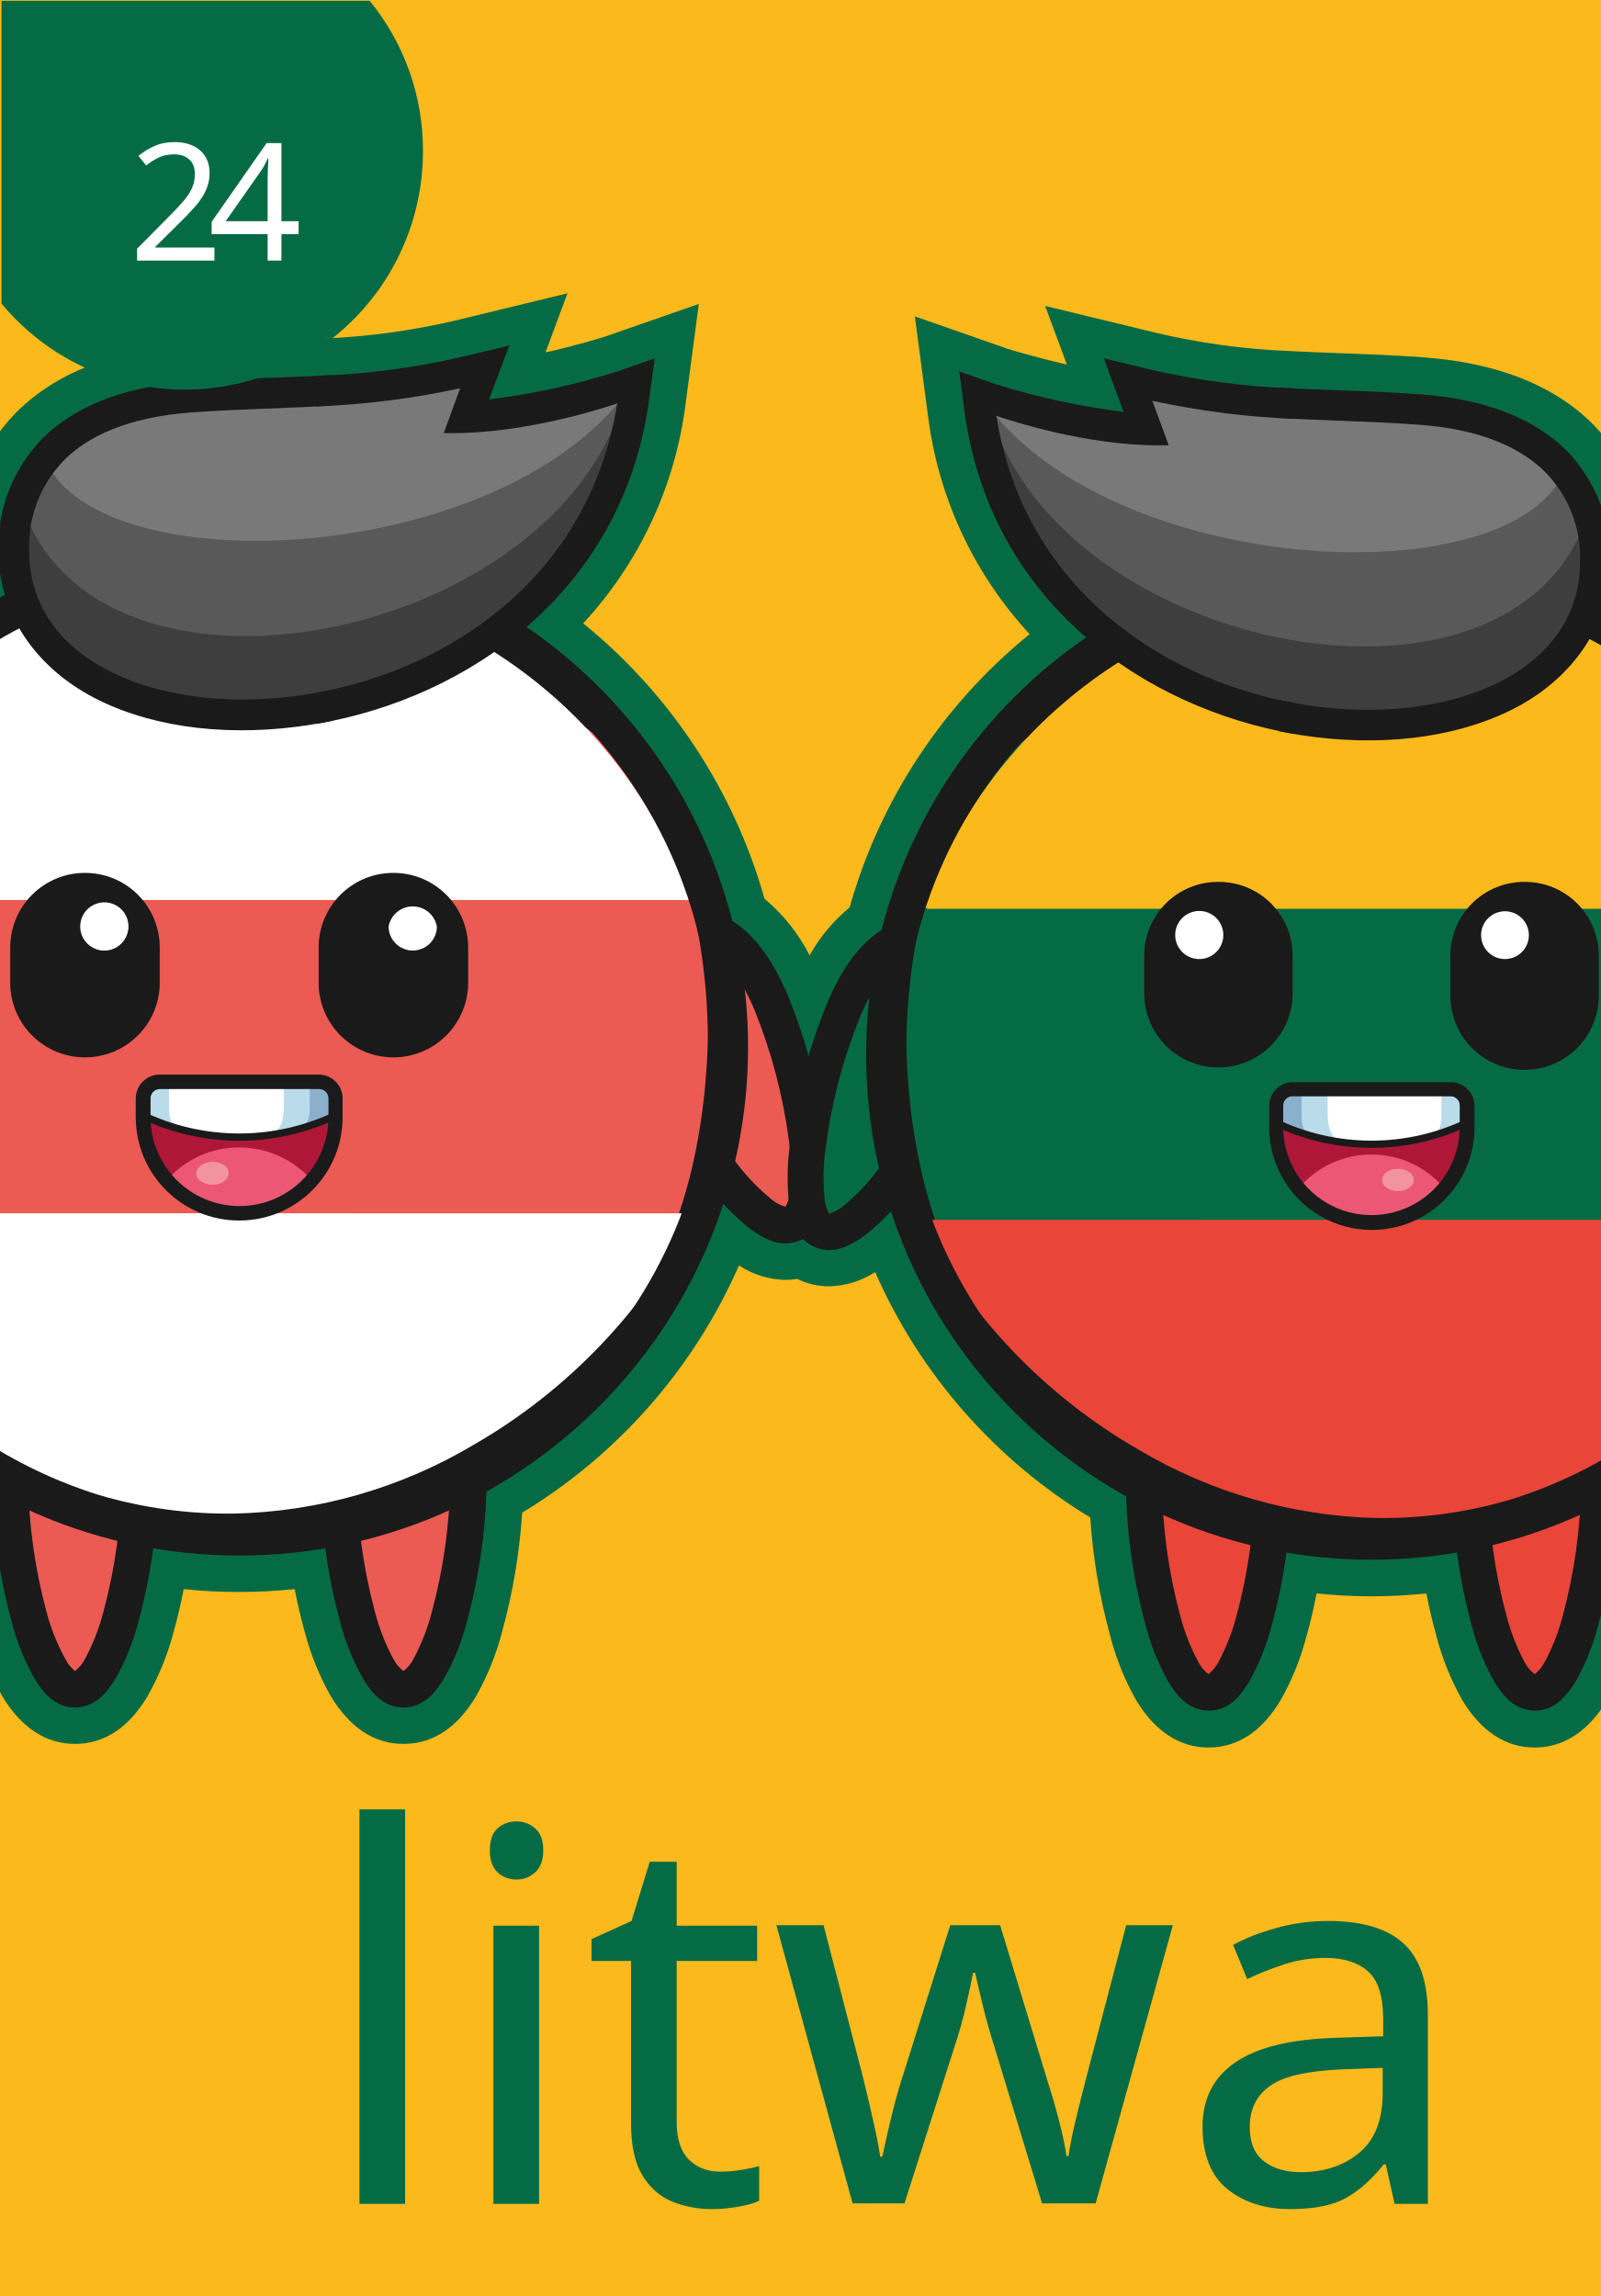
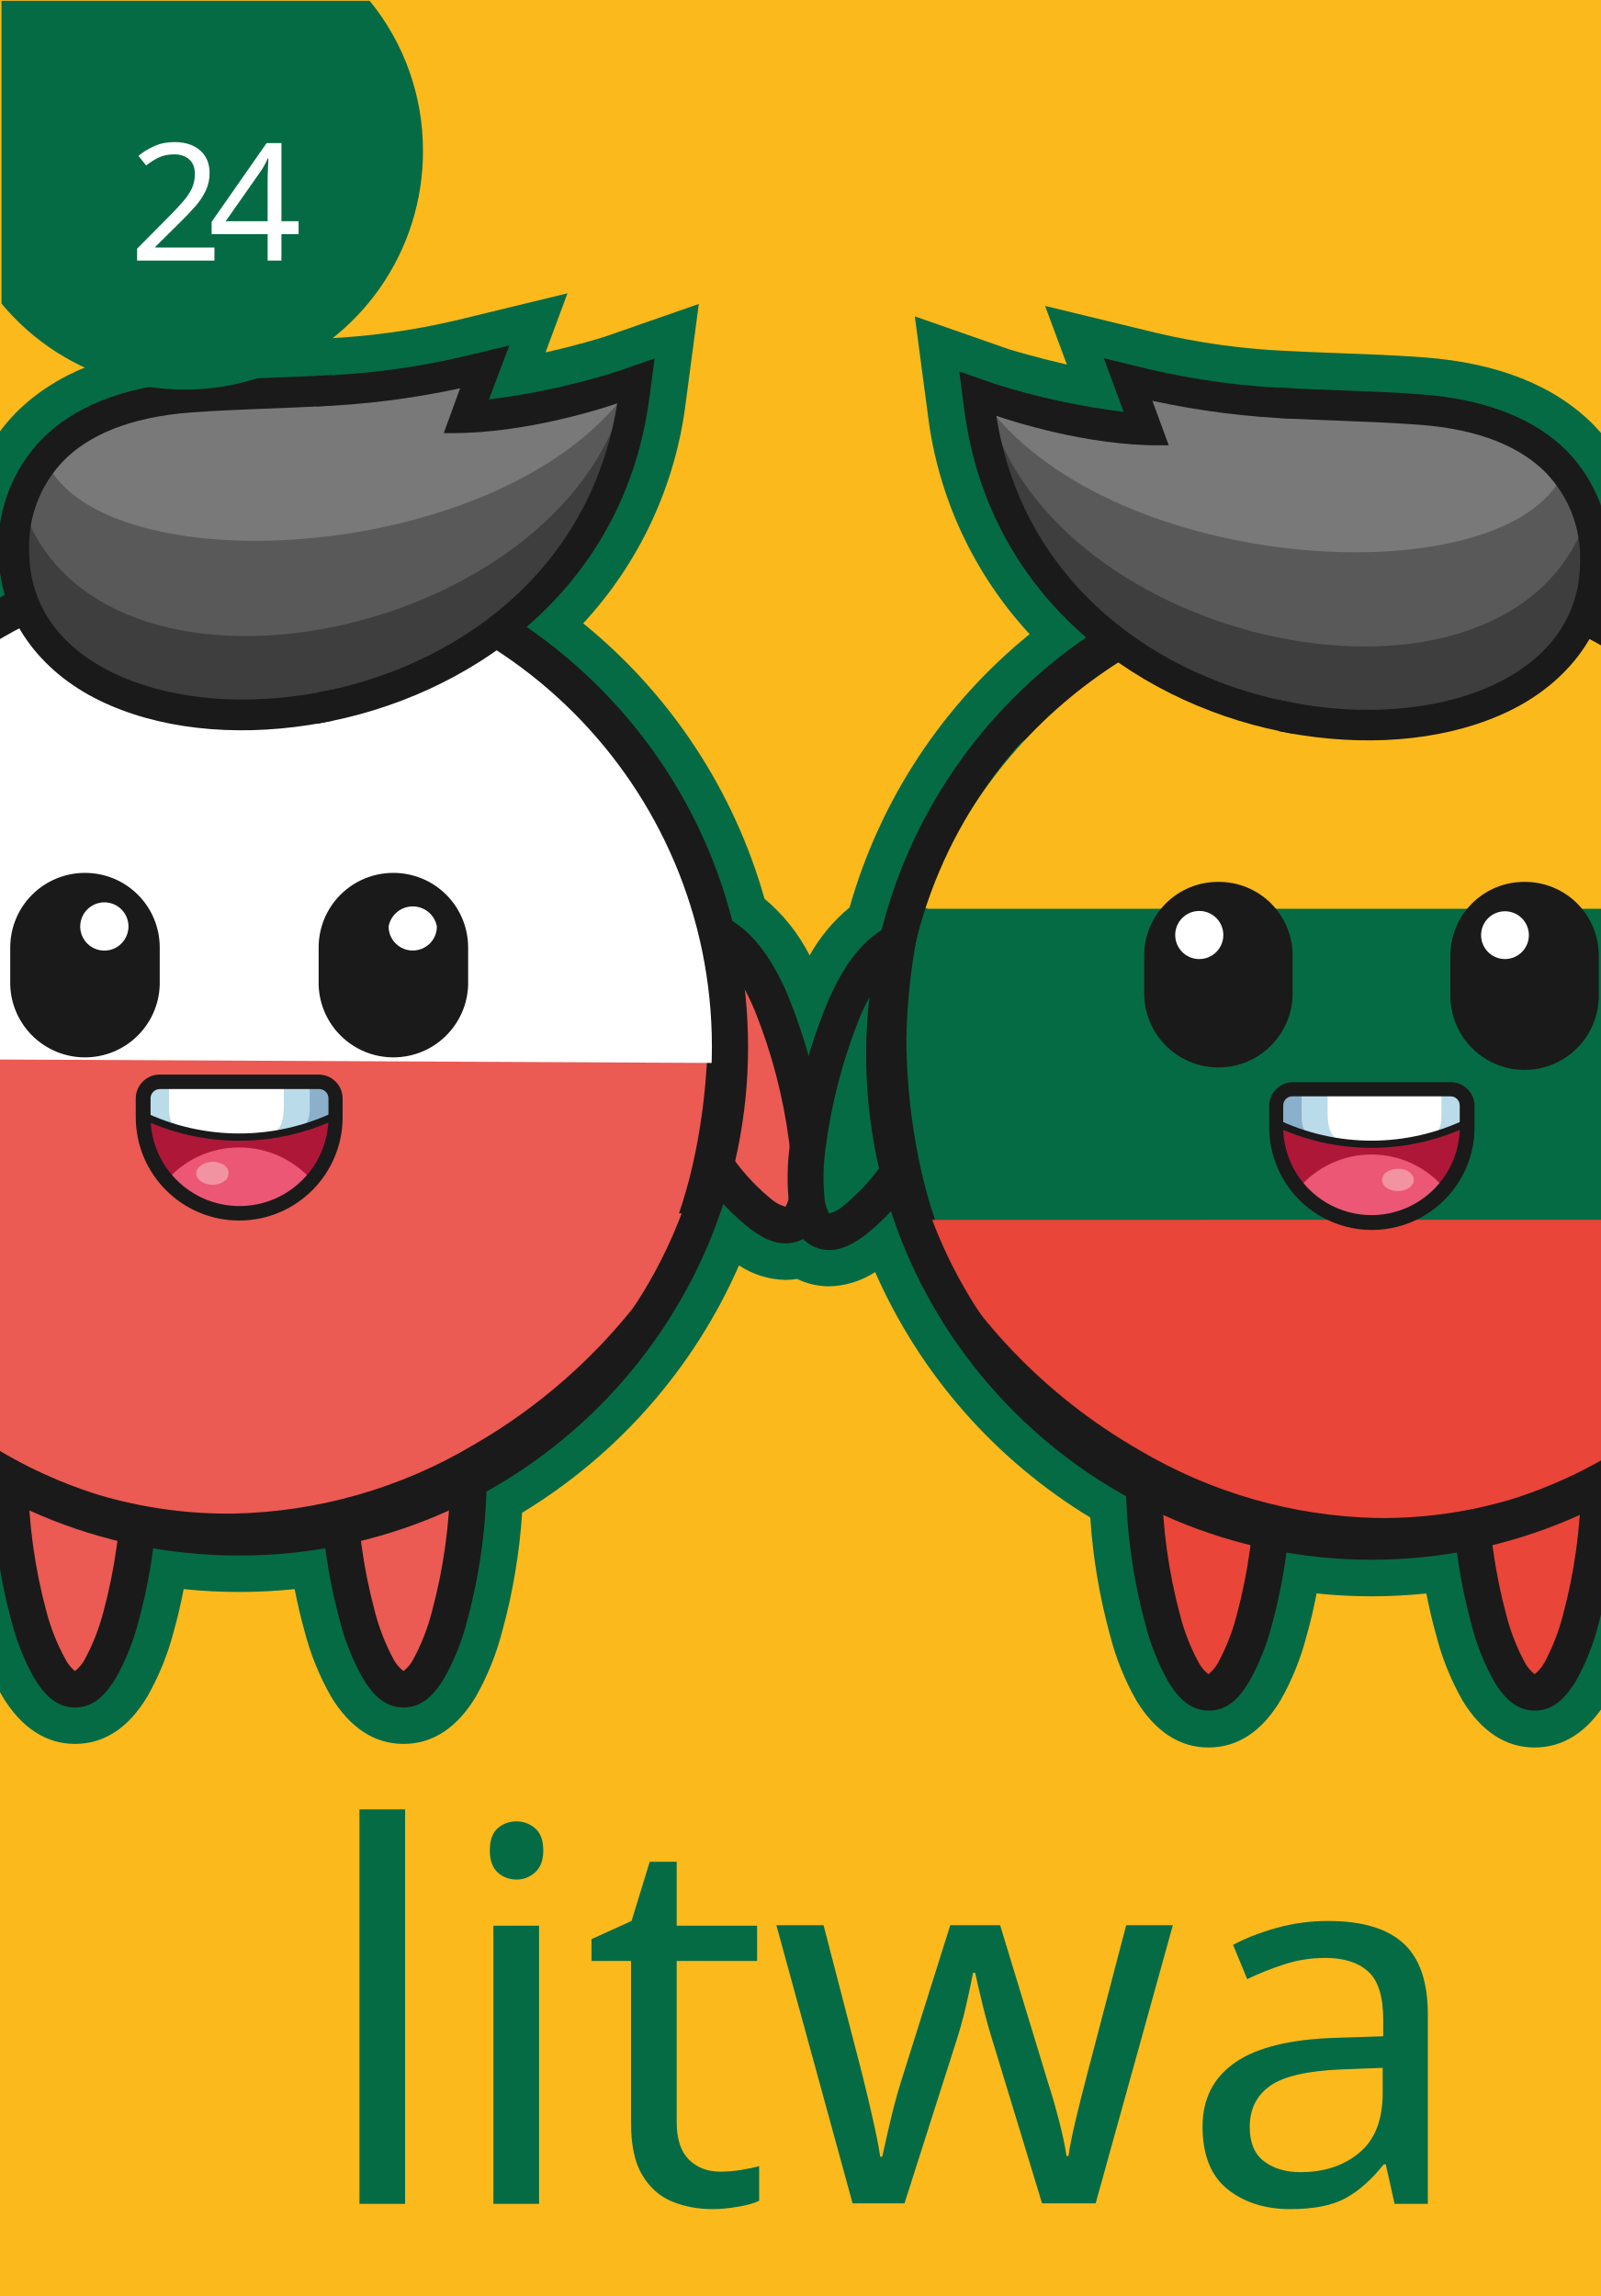
<svg xmlns="http://www.w3.org/2000/svg" id="Слой_1" data-name="Слой 1" viewBox="0 0 195.59 280.63">
  <defs>
    <style>.cls-1{fill:none;}.cls-2{fill:#fbb91c;}.cls-3{clip-path:url(#clip-path);}.cls-17,.cls-4{fill:#056b45;}.cls-5{fill:#eb5a53;}.cls-6{fill:#1a1a1a;}.cls-18,.cls-7{fill:#fff;}.cls-8{fill:#af1739;}.cls-9{fill:#eb5775;}.cls-10{fill:#badbe9;}.cls-11{fill:#8bb0cc;}.cls-12{fill:#f293a2;}.cls-13{fill:#595959;}.cls-14{fill:#797979;}.cls-15{fill:#3e3e3e;}.cls-16{fill:#e94539;}.cls-17{font-size:63.44px;}.cls-17,.cls-18{font-family:Impact;}.cls-18{font-size:20px;}.cls-19{letter-spacing:-0.02em;}</style>
    <clipPath id="clip-path">
      <rect class="cls-1" x="-7.57" y="-6.91" width="213.74" height="298.44" />
    </clipPath>
  </defs>
  <rect class="cls-2" x="-7.57" y="-6.91" width="213.74" height="305.91" />
  <g class="cls-3">
    <path class="cls-4" d="M187.54,213.59c-3.57,0-6.54-2-8.83-5.78a32.42,32.42,0,0,1-3.21-8c-.45-1.58-.84-3.28-1.19-5.05a64.4,64.4,0,0,1-13.41,0c-.34,1.77-.74,3.47-1.19,5.05a32.42,32.42,0,0,1-3.21,8c-2.29,3.83-5.26,5.78-8.82,5.78s-6.54-2-8.83-5.78a32.42,32.42,0,0,1-3.21-8,72.08,72.08,0,0,1-2.4-14.33,66.28,66.28,0,0,1-26.29-30,10.7,10.7,0,0,1-5.63,1.74,8.91,8.91,0,0,1-3.41-.68l-.48-.22a8.75,8.75,0,0,1-1.44.12,10.74,10.74,0,0,1-5.68-1.77,66.66,66.66,0,0,1-26.5,30.22,72.56,72.56,0,0,1-2.42,14.45,32.83,32.83,0,0,1-3.22,8c-2.31,3.86-5.29,5.81-8.87,5.81s-6.55-2-8.86-5.81a32.81,32.81,0,0,1-3.23-8c-.45-1.6-.85-3.32-1.2-5.11a65.84,65.84,0,0,1-13.56,0c-.35,1.79-.75,3.51-1.2,5.11a32.81,32.81,0,0,1-3.23,8c-2.31,3.86-5.29,5.81-8.86,5.81s-6.56-2-8.87-5.81a32.83,32.83,0,0,1-3.22-8,72.56,72.56,0,0,1-2.42-14.45,66.64,66.64,0,0,1-25.87-28.87,10.41,10.41,0,0,1-6,2.09,9,9,0,0,1-2.6-.39c-3.42-1-5.71-3.77-6.8-8.13a32.77,32.77,0,0,1-.77-8.6,73.41,73.41,0,0,1,3-18.67c1.87-6.18,4.63-10.39,8.43-12.84a13.43,13.43,0,0,1,1.33-.76A67,67,0,0,1-4.49,70.42a23.16,23.16,0,0,1-.22-3.23A23.46,23.46,0,0,1,1.9,50.49c4.82-4.86,11.85-7.66,20.89-8.32,3.64-.27,7-.4,10.32-.52,2.29-.08,4.45-.16,6.64-.28a86.84,86.84,0,0,0,15.88-2.19l13.72-3.33-2.68,7.22c3.88-.86,6.86-1.8,7.25-1.92l11.48-4L83.8,49.24A48.41,48.41,0,0,1,71.27,76.19a66.73,66.73,0,0,1,22.16,33.66,22,22,0,0,1,5.51,6.92,20.73,20.73,0,0,1,4.89-5.86,66.21,66.21,0,0,1,22-33.4,48.13,48.13,0,0,1-12.43-26.76L111.8,38.67l11.45,4c.37.12,3.3,1,7.13,1.89l-2.66-7.17,13.69,3.32a85.62,85.62,0,0,0,15.81,2.18c2.15.12,4.28.19,6.54.28,3.26.12,6.63.24,10.24.51,9,.66,16,3.44,20.76,8.26a23.36,23.36,0,0,1,6.58,16.62,22.45,22.45,0,0,1-.22,3.18,66.47,66.47,0,0,1,29.94,38.08,12.09,12.09,0,0,1,1.32.74c3.78,2.45,6.52,6.63,8.38,12.78a72.84,72.84,0,0,1,2.94,18.54,32.89,32.89,0,0,1-.76,8.55c-1.09,4.33-3.37,7.06-6.78,8.09a8.84,8.84,0,0,1-2.59.39h0a10.32,10.32,0,0,1-5.93-2.06A66.32,66.32,0,0,1,202,185.51a72.08,72.08,0,0,1-2.4,14.33,32.26,32.26,0,0,1-3.21,8C194.07,211.64,191.1,213.59,187.54,213.59Z" />
    <path class="cls-5" d="M17.1,180.67c0,10.66-3.56,25.81-7.94,25.81s-7.94-15.15-7.94-25.81,4.69-12.79,7.94-12.79S17.1,170,17.1,180.67Zm0,0" />
    <path class="cls-6" d="M9.16,165.66a9,9,0,0,0-6.88,3.18C.24,171.25-1,175-1,180.67a69,69,0,0,0,2.41,17.5,28.5,28.5,0,0,0,2.76,6.91c1.11,1.87,2.62,3.62,5,3.62s3.87-1.75,5-3.62a28.91,28.91,0,0,0,2.76-6.91,69,69,0,0,0,2.4-17.5c0-5.66-1.24-9.42-3.27-11.83a9,9,0,0,0-6.88-3.18Zm0,4.43a4.28,4.28,0,0,1,3.5,1.62c1.12,1.32,2.22,3.95,2.22,9A65.44,65.44,0,0,1,12.64,197a26.13,26.13,0,0,1-2.29,5.84,4.64,4.64,0,0,1-1.19,1.41A4.49,4.49,0,0,1,8,202.81,25.66,25.66,0,0,1,5.68,197a65.45,65.45,0,0,1-2.25-16.3c0-5,1.11-7.64,2.23-9a4.27,4.27,0,0,1,3.5-1.62Zm0,0" />
    <path class="cls-5" d="M57.24,180.67c0,10.66-3.55,25.81-7.94,25.81s-7.94-15.15-7.94-25.81,4.7-12.79,7.94-12.79,7.94,2.13,7.94,12.79Zm0,0" />
    <path class="cls-6" d="M49.3,165.66a9,9,0,0,0-6.88,3.18c-2,2.41-3.27,6.17-3.27,11.83a69,69,0,0,0,2.4,17.5,28.91,28.91,0,0,0,2.76,6.91c1.12,1.87,2.62,3.62,5,3.62s3.88-1.75,5-3.62a28.5,28.5,0,0,0,2.76-6.91,69,69,0,0,0,2.41-17.5c0-5.66-1.24-9.42-3.28-11.83a9,9,0,0,0-6.88-3.18Zm0,4.43a4.27,4.27,0,0,1,3.5,1.62c1.12,1.32,2.23,3.95,2.23,9A65.45,65.45,0,0,1,52.78,197a25.66,25.66,0,0,1-2.29,5.84,4.35,4.35,0,0,1-1.19,1.41,4.64,4.64,0,0,1-1.19-1.41A26.13,26.13,0,0,1,45.82,197a65.44,65.44,0,0,1-2.24-16.3c0-5,1.1-7.64,2.23-9a4.25,4.25,0,0,1,3.49-1.62Zm0,0" />
    <path class="cls-5" d="M94.3,122.7c4.08,9.85,6.59,25.21,2.54,26.89s-13.13-11-17.21-20.81-.56-13.61,2.44-14.86,8.15-1.07,12.23,8.78Zm0,0" />
    <path class="cls-6" d="M81.22,111.88a9,9,0,0,0-5.14,5.57c-1,3-.66,7,1.5,12.18a69.54,69.54,0,0,0,8.92,15.25,29.07,29.07,0,0,0,5.2,5.33c1.74,1.3,3.8,2.33,6,1.43s2.91-3.1,3.23-5.25a28.76,28.76,0,0,0-.1-7.44,69,69,0,0,0-4.47-17.1c-2.17-5.22-4.75-8.22-7.55-9.67a9,9,0,0,0-7.58-.3Zm1.7,4.09a4.31,4.31,0,0,1,3.85.15c1.54.8,3.57,2.81,5.48,7.43a65.23,65.23,0,0,1,4.17,15.92,25.9,25.9,0,0,1,.12,6.27A4.53,4.53,0,0,1,96,147.5a4.65,4.65,0,0,1-1.64-.85A26,26,0,0,1,90,142.14a65,65,0,0,1-8.31-14.21c-1.92-4.62-1.9-7.48-1.37-9.13A4.29,4.29,0,0,1,82.92,116Zm0,0" />
    <path class="cls-6" d="M29.23,65.75a62.19,62.19,0,1,0,62.19,62.19A62.23,62.23,0,0,0,29.23,65.75Zm0,7.09a55.1,55.1,0,1,1-55.09,55.1,55,55,0,0,1,55.09-55.1Zm0,0" />
    <path class="cls-5" d="M-11.68,87.78C-1.1,81.93,4.65,89.53,30.9,89.25c24-.25,29-6.71,38.76-1.47C86.12,96.66,86.5,123.2,86.5,126.54c0,2.38-.29,31-16.84,38.75-11.06,5.21-16.9-4.75-39.26-5.06C6.63,159.9.08,171-11.68,165.29c-16.56-8-16.85-36.32-16.84-38.75C-28.52,123.2-28.13,96.89-11.68,87.78Zm-16.84,38.76" />
    <path class="cls-7" d="M28.6,70.38A59.21,59.21,0,0,0-27.21,110H84.41A59.21,59.21,0,0,0,28.6,70.38Zm0,0" />
-     <path class="cls-7" d="M31.69,71.73A54.8,54.8,0,0,0-20.48,110H83.91A54.81,54.81,0,0,0,31.69,71.73Zm0,0" />
-     <path class="cls-7" d="M-25,148.29A61.83,61.83,0,0,0-14.93,164.6a57.21,57.21,0,0,0,27,18.12A55.64,55.64,0,0,0,28.56,185a59.8,59.8,0,0,0,29.31-8.4,69.19,69.19,0,0,0,27-28.3Zm109.87,0" />
-     <path class="cls-7" d="M81.94,148.39m-103.47,0a56.88,56.88,0,0,0,103.47,0Z" />
+     <path class="cls-7" d="M36.53,71.73C13.62,70-2.69,83.24-10.1,89.25A84.35,84.35,0,0,0-37,129.32l124.34.6c.2-3.61,1.07-25.19-15.48-42.08C58.89,74.58,43,72.22,36.53,71.73Zm0,0" />
+     <path class="cls-5" d="M-25,148.29A61.83,61.83,0,0,0-14.93,164.6a57.21,57.21,0,0,0,27,18.12A55.64,55.64,0,0,0,28.56,185a59.8,59.8,0,0,0,29.31-8.4,69.19,69.19,0,0,0,27-28.3Zm109.87,0" />
+     <path class="cls-5" d="M81.94,148.39m-103.47,0a56.88,56.88,0,0,0,103.47,0Z" />
    <path class="cls-6" d="M29.23,68.41a59.53,59.53,0,1,0,59.53,59.53A59.54,59.54,0,0,0,29.23,68.41Zm0,1.77a57.76,57.76,0,1,1-57.75,57.76A57.74,57.74,0,0,1,29.23,70.18Zm0,0" />
    <path class="cls-6" d="M10.39,106.69a9.11,9.11,0,0,1,9.13,9.13v4.58a9.14,9.14,0,0,1-18.27,0v-4.58a9.12,9.12,0,0,1,9.14-9.13Zm0,0" />
    <path class="cls-7" d="M15.7,113.24a2.95,2.95,0,1,1-2.94-2.95,2.94,2.94,0,0,1,2.94,2.95Zm0,0" />
    <path class="cls-6" d="M48.07,106.69a9.12,9.12,0,0,1,9.14,9.13v4.58a9.14,9.14,0,0,1-18.27,0v-4.58a9.11,9.11,0,0,1,9.13-9.13Zm0,0" />
    <path class="cls-7" d="M53.39,113.24a2.94,2.94,0,0,1-.86,2.08,3,3,0,0,1-2.09.86,2.94,2.94,0,0,1-2.08-.86,2.91,2.91,0,0,1-.87-2.08,3,3,0,0,1,5.9,0Zm0,0" />
    <path class="cls-8" d="M19.51,132.23a2,2,0,0,0-2,2v2.28a11.75,11.75,0,1,0,23.5,0v-2.28a2,2,0,0,0-2-2Zm0,0" />
    <path class="cls-9" d="M29.23,140.25a11.7,11.7,0,0,0-8.85,4,11.74,11.74,0,0,0,17.71,0,11.73,11.73,0,0,0-8.86-4Zm0,0" />
    <path class="cls-7" d="M19.51,132.23a2,2,0,0,0-2,2v2.05a27.05,27.05,0,0,0,23.5,0v-2.06a2,2,0,0,0-2-2Zm0,0" />
    <path class="cls-10" d="M19.51,132.23a2,2,0,0,0-2,2v2.05a27.36,27.36,0,0,0,4.1,1.54c-.8-.54-.95-1.29-.95-2.47v-3.14Zm0,0" />
    <path class="cls-10" d="M34.68,132.23v3.14c0,1.59-.41,3-1.77,3.33A27.71,27.71,0,0,0,41,136.31v-2.06a2,2,0,0,0-2-2Zm0,0" />
    <path class="cls-11" d="M39,132.23a2,2,0,0,1,2,2v2.05a27.36,27.36,0,0,1-4.1,1.54c.8-.54.95-1.29.95-2.47v-3.14Zm0,0" />
    <path class="cls-6" d="M19.51,131.34a2.93,2.93,0,0,0-2.92,2.91v2.29a12.64,12.64,0,1,0,25.28,0v-2.29A2.93,2.93,0,0,0,39,131.34Zm0,1.77H39a1.13,1.13,0,0,1,1.14,1.14v2.29a10.87,10.87,0,0,1-21.74,0v-2.29a1.13,1.13,0,0,1,1.15-1.14Zm0,0" />
    <path class="cls-6" d="M17.42,135.82l-.39.79a27.8,27.8,0,0,0,24.4,0l-.39-.79a27,27,0,0,1-23.62,0Zm0,0" />
    <path class="cls-12" d="M27.93,143.41a1.23,1.23,0,0,1-.57,1,2.52,2.52,0,0,1-1.38.4c-1.08,0-2-.62-2-1.38S24.9,142,26,142a2.44,2.44,0,0,1,1.38.4,1.23,1.23,0,0,1,.57,1Zm0,0" />
    <path class="cls-6" d="M40.6,45.84c-5.64.34-11.22.36-17.48.83-8.28.6-14.2,3.15-18,7A18.91,18.91,0,0,0-.2,67.19C-.2,75.64,5,82.12,12.14,85.61s16.33,4.45,25.65,3c.94-.14,1.88-.31,2.81-.51V82c-1.23.28-2.48.52-3.72.71C28.57,84,20.47,83,14.77,80.21s-9-6.89-9-13a12.69,12.69,0,0,1,3.56-9.3c2.56-2.58,6.91-4.7,14.19-5.23,5.83-.43,11.33-.5,17-.87V45.84Zm0,0" />
    <path class="cls-6" d="M56.69,43.56a92.21,92.21,0,0,1-18,2.38v6a119,119,0,0,0,14-1.5L51,55.18l4.29,0a60.53,60.53,0,0,0,17.05-2.63c-4.37,17.38-18.89,27-33.6,29.81v6.1c18.37-3.14,37.49-16.1,40.62-39.83L80,43.81l-4.62,1.61a88,88,0,0,1-15.62,3.4l.48-1.29,2-5.3Zm5.48-1.33" />
    <path class="cls-13" d="M57.4,46.48C44.79,49.53,35,48.8,23.34,49.66,7.78,50.81,2.81,59,2.81,67.19c0,29.15,67.57,26.41,73.54-18.93,0,0-11.37,4-21.07,3.94l2.12-5.72Zm0,0" />
    <path class="cls-14" d="M57.4,46.48C44.79,49.53,35,48.8,23.34,49.66c-8.86.65-14.28,3.59-17.32,7.5,8.21,14.22,54.57,11.64,70.33-8.9,0,0-11.37,4-21.07,3.94l2.12-5.72Zm0,0" />
    <path class="cls-15" d="M76.35,48.26C68.43,77.81,14,89.3,3.23,63.2a18.46,18.46,0,0,0-.42,4c0,29.15,67.57,26.41,73.54-18.93Zm0,0" />
    <path class="cls-6" d="M40.6,48.1c-5.66.34-11.21.36-17.32.81-7.9.58-13.23,3-16.58,6.34A16.58,16.58,0,0,0,2.05,67.19c0,7.58,4.47,13.17,11.08,16.39s15.38,4.2,24.32,2.82c1-.16,2.1-.35,3.15-.58V84.28c-1.12.25-2.25.47-3.38.64-8.69,1.33-17.19.36-23.43-2.69s-10.23-8-10.23-15A15,15,0,0,1,7.77,56.31c3-3.06,8-5.34,15.62-5.9,6-.44,11.53-.48,17.21-.84V48.1Zm0,0" />
    <path class="cls-6" d="M57.22,45.75a95.82,95.82,0,0,1-18.51,2.46v1.47a101.54,101.54,0,0,0,17.52-2.22l-2,5.48h1.07c9.06,0,18.42-3.05,20.13-3.63C72.09,70.24,55.31,81.63,38.71,84.67v1.52c17.5-3.11,35.42-15.34,38.38-37.83l.16-1.21-1.15.4s-10.46,3.57-19.71,3.8l1.71-4.61.49-1.32Zm1.37-.33" />
    <path class="cls-16" d="M179.65,181.25c0-10.59,4.66-12.7,7.89-12.7s7.88,2.11,7.88,12.7-3.53,25.62-7.88,25.62-7.89-15-7.89-25.62Zm0,0" />
    <path class="cls-6" d="M187.54,166.35a8.94,8.94,0,0,0-6.83,3.15c-2,2.39-3.26,6.13-3.26,11.75a68.39,68.39,0,0,0,2.39,17.37,28.92,28.92,0,0,0,2.74,6.87c1.11,1.85,2.6,3.59,5,3.59s3.84-1.74,5-3.59a28.92,28.92,0,0,0,2.74-6.87,68.39,68.39,0,0,0,2.39-17.37c0-5.62-1.23-9.36-3.26-11.75a8.93,8.93,0,0,0-6.82-3.15Zm0,4.4a4.23,4.23,0,0,1,3.47,1.6c1.11,1.31,2.21,3.93,2.21,8.9A65,65,0,0,1,191,197.43a25.79,25.79,0,0,1-2.27,5.8,4.73,4.73,0,0,1-1.18,1.4,4.53,4.53,0,0,1-1.19-1.4,25.79,25.79,0,0,1-2.27-5.8,65,65,0,0,1-2.23-16.18c0-5,1.1-7.59,2.21-8.9a4.24,4.24,0,0,1,3.48-1.6Zm0,0" />
    <path class="cls-16" d="M139.79,181.25c0-10.59,4.66-12.7,7.89-12.7s7.88,2.11,7.88,12.7-3.53,25.62-7.88,25.62-7.89-15-7.89-25.62Zm0,0" />
    <path class="cls-6" d="M147.68,166.35a8.94,8.94,0,0,0-6.83,3.15c-2,2.39-3.26,6.13-3.26,11.75A68.39,68.39,0,0,0,140,198.62a28.92,28.92,0,0,0,2.74,6.87c1.11,1.85,2.6,3.59,5,3.59s3.84-1.74,4.95-3.59a28.92,28.92,0,0,0,2.74-6.87,68.39,68.39,0,0,0,2.39-17.37c0-5.62-1.23-9.36-3.25-11.75a9,9,0,0,0-6.83-3.15Zm0,4.4a4.23,4.23,0,0,1,3.47,1.6c1.11,1.31,2.21,3.93,2.21,8.9a65,65,0,0,1-2.23,16.18,25.79,25.79,0,0,1-2.27,5.8,4.73,4.73,0,0,1-1.18,1.4,4.42,4.42,0,0,1-1.18-1.4,25.28,25.28,0,0,1-2.28-5.8A65,65,0,0,1,142,181.25c0-5,1.1-7.59,2.21-8.9a4.25,4.25,0,0,1,3.48-1.6Zm0,0" />
    <path class="cls-4" d="M103,123.69c4-9.78,9.16-10,12.14-8.71s6.48,5,2.43,14.74-13.07,22.33-17.1,20.67S99,133.47,103,123.69Zm0,0" />
    <path class="cls-6" d="M116,112.94a9,9,0,0,0-7.52.31c-2.78,1.43-5.35,4.41-7.49,9.6a68.29,68.29,0,0,0-4.45,17,29.29,29.29,0,0,0-.1,7.39c.32,2.14,1,4.31,3.21,5.21s4.22-.13,6-1.42a28.63,28.63,0,0,0,5.16-5.29,68.79,68.79,0,0,0,8.86-15.14c2.15-5.19,2.44-9.12,1.48-12.1a8.92,8.92,0,0,0-5.1-5.53ZM114.3,117a4.23,4.23,0,0,1,2.59,2.81c.53,1.64.54,4.47-1.36,9.06A64.93,64.93,0,0,1,107.28,143a25.64,25.64,0,0,1-4.32,4.48,4.26,4.26,0,0,1-1.63.84,4.52,4.52,0,0,1-.55-1.74,25.48,25.48,0,0,1,.11-6.23A65.23,65.23,0,0,1,105,124.53c1.9-4.59,3.92-6.58,5.45-7.37a4.25,4.25,0,0,1,3.82-.15Zm0,0" />
    <path class="cls-6" d="M167.61,67.14a61.75,61.75,0,1,0,61.74,61.75,61.81,61.81,0,0,0-61.74-61.75Zm0,7a54.7,54.7,0,1,1-54.71,54.7,54.64,54.64,0,0,1,54.71-54.7Zm0,0" />
    <path class="cls-4" d="M225,127.5c0,2.41-.29,30.56-16.73,38.48-11.67,5.63-18.18-5.36-41.77-5-22.21.31-28,10.2-39,5-16.43-7.73-16.73-36.12-16.73-38.48,0-3.31.38-29.66,16.73-38.48,9.65-5.2,14.65,1.21,38.48,1.46,26.06.28,31.77-7.27,42.27-1.46C224.56,98.06,224.94,124.18,225,127.5Zm0,0" />
    <path class="cls-2" d="M168.23,71.74A58.85,58.85,0,0,0,112.81,111H223.65a58.85,58.85,0,0,0-55.42-39.29Zm0,0" />
    <path class="cls-2" d="M165.16,73.08a54.42,54.42,0,0,0-51.84,38H217a54.4,54.4,0,0,0-51.8-37.95Zm0,0" />
    <path class="cls-16" d="M112.35,149.1a68.65,68.65,0,0,0,26.82,28.1,59.51,59.51,0,0,0,29.1,8.34,55,55,0,0,0,16.34-2.26,56.69,56.69,0,0,0,26.84-18,61.24,61.24,0,0,0,10-16.19Zm0,0" />
    <path class="cls-16" d="M115.27,149.19m0,0a56.47,56.47,0,0,0,102.73,0Z" />
    <path class="cls-6" d="M167.61,69.78a59.11,59.11,0,1,0,59.1,59.11,59.12,59.12,0,0,0-59.1-59.11Zm0,1.77a57.34,57.34,0,1,1-57.35,57.34,57.33,57.33,0,0,1,57.35-57.34Zm0,0" />
    <path class="cls-6" d="M186.31,107.79a9,9,0,0,1,9.07,9.07v4.54a9.07,9.07,0,1,1-18.13,0v-4.54a9,9,0,0,1,9.06-9.07Zm0,0" />
    <path class="cls-7" d="M181,114.29a2.92,2.92,0,1,1,.85,2.07,2.92,2.92,0,0,1-.85-2.07Zm0,0" />
    <path class="cls-6" d="M148.9,107.79a9,9,0,0,1,9.07,9.07v4.54a9.07,9.07,0,0,1-18.14,0v-4.54a9,9,0,0,1,9.07-9.07Zm0,0" />
    <path class="cls-7" d="M143.62,114.29a2.94,2.94,0,1,1,.86,2.07,2.93,2.93,0,0,1-.86-2.07Zm0,0" />
    <path class="cls-8" d="M158,133.15a2,2,0,0,0-2,2v2.27a11.67,11.67,0,1,0,23.33,0v-2.27a2,2,0,0,0-2-2Zm19.31,0" />
    <path class="cls-9" d="M167.61,141.11a11.66,11.66,0,0,0-8.8,4,11.69,11.69,0,0,0,17.59,0,11.65,11.65,0,0,0-8.79-4Zm0,0" />
    <path class="cls-7" d="M158,133.15a2,2,0,0,0-2,2v2a26.86,26.86,0,0,0,23.33,0v-2a2,2,0,0,0-2-2Zm19.31,0" />
    <path class="cls-10" d="M176.15,133.15v3.12c0,1.17-.16,1.91-1,2.45a26.57,26.57,0,0,0,4.07-1.53v-2a2,2,0,0,0-2-2Zm1.11,0" />
    <path class="cls-10" d="M158,133.15a2,2,0,0,0-2,2v2a27,27,0,0,0,8,2.37c-1.35-.36-1.75-1.72-1.75-3.3v-3.12Zm4.25,0" />
    <path class="cls-11" d="M159.07,133.15v3.12c0,1.17.15,1.91.94,2.45a27,27,0,0,1-4.07-1.53v-2a2,2,0,0,1,2-2Zm-1.12,0" />
    <path class="cls-6" d="M158,132.27a2.9,2.9,0,0,0-2.89,2.89v2.27a12.55,12.55,0,1,0,25.09,0v-2.27a2.9,2.9,0,0,0-2.89-2.89ZM177.26,134a1.11,1.11,0,0,1,1.13,1.13v2.27a10.79,10.79,0,1,1-21.57,0v-2.27A1.11,1.11,0,0,1,158,134Zm0,0" />
    <path class="cls-6" d="M179.33,136.71a26.74,26.74,0,0,1-23.45,0l-.38.79a27.61,27.61,0,0,0,24.22,0l-.39-.79Zm0,0" />
    <path class="cls-12" d="M168.9,144.25a1.18,1.18,0,0,1,.57-1,2.36,2.36,0,0,1,1.37-.4c1.07,0,1.94.61,1.94,1.36s-.87,1.37-1.94,1.37a2.36,2.36,0,0,1-1.37-.4,1.19,1.19,0,0,1-.57-1Zm0,0" />
    <path class="cls-6" d="M156.31,47.38v5.9c5.67.37,11.14.44,16.93.86,7.23.54,11.54,2.64,14.08,5.2a12.56,12.56,0,0,1,3.54,9.24c0,6.08-3.24,10.16-8.9,12.92s-13.7,3.73-22,2.47c-1.23-.19-2.47-.43-3.7-.72v6.11c.93.19,1.86.36,2.79.5,9.26,1.42,18.36.47,25.47-3s12.26-9.9,12.26-18.28a18.83,18.83,0,0,0-5.27-13.44c-3.79-3.81-9.67-6.34-17.89-6.94-6.21-.46-11.75-.49-17.36-.82Zm0,0" />
    <path class="cls-6" d="M134.9,43.79l1.94,5.26.48,1.29A87.9,87.9,0,0,1,121.81,47l-4.58-1.6.63,4.81C121,73.72,140,86.59,158.2,89.71V83.65c-14.62-2.8-29-12.34-33.37-29.6a59.76,59.76,0,0,0,16.93,2.62l4.26,0-1.76-4.75a115.44,115.44,0,0,0,13.94,1.49V47.48a91.67,91.67,0,0,1-17.86-2.37Zm0,0" />
    <path class="cls-13" d="M139.64,48l2.11,5.68c-9.64.05-20.93-3.91-20.93-3.91,5.93,45,73,47.74,73,18.8,0-8.15-4.94-16.27-20.39-17.41-11.61-.86-21.3-.13-33.81-3.16Zm0,0" />
    <path class="cls-14" d="M139.64,48l2.11,5.68c-9.64.05-20.93-3.91-20.93-3.91,15.65,20.39,61.68,23,69.83,8.84-3-3.89-8.4-6.8-17.2-7.45-11.61-.86-21.3-.13-33.81-3.16Zm0,0" />
    <path class="cls-15" d="M120.82,49.78c5.93,45,73,47.74,73,18.8a18.21,18.21,0,0,0-.42-4c-10.73,25.91-64.74,14.5-72.6-14.83Zm0,0" />
    <path class="cls-6" d="M156.31,49.62v1.46c5.65.35,11.14.4,17.09.83,7.6.56,12.5,2.82,15.51,5.86a14.89,14.89,0,0,1,4.19,10.81c0,6.94-4,11.91-10.16,14.93s-14.64,4-23.27,2.67q-1.68-.27-3.36-.63v1.52c1.05.23,2.09.42,3.13.58,8.88,1.36,17.59.4,24.15-2.8s11-8.75,11-16.27A16.45,16.45,0,0,0,190,56.72c-3.32-3.35-8.61-5.72-16.46-6.29-6.06-.45-11.57-.47-17.2-.81Zm0,0" />
    <path class="cls-6" d="M138.45,47l.49,1.31,1.7,4.58c-9.19-.23-19.57-3.78-19.57-3.78l-1.15-.4.16,1.2C123,72.21,140.82,84.35,158.2,87.44V85.93c-16.49-3-33.15-14.33-36.44-35.1,1.7.57,11,3.65,20,3.6h1.07l-2-5.44a101,101,0,0,0,17.4,2.21V49.73a95,95,0,0,1-18.38-2.44Zm0,0" />
  </g>
  <text class="cls-17" transform="translate(38.54 269.37)">litwa</text>
  <path class="cls-4" d="M45.18.1l-29,0c-5.32,0-10.64,0-16,0l0,16c0,7,0,14,0,21A29.11,29.11,0,0,0,51.69,18.39,28.88,28.88,0,0,0,45.18.1Z" />
  <text class="cls-18" transform="translate(15.8 31.85)">
    <tspan class="cls-19">2</tspan>
    <tspan x="9.64" y="0">4</tspan>
  </text>
</svg>
